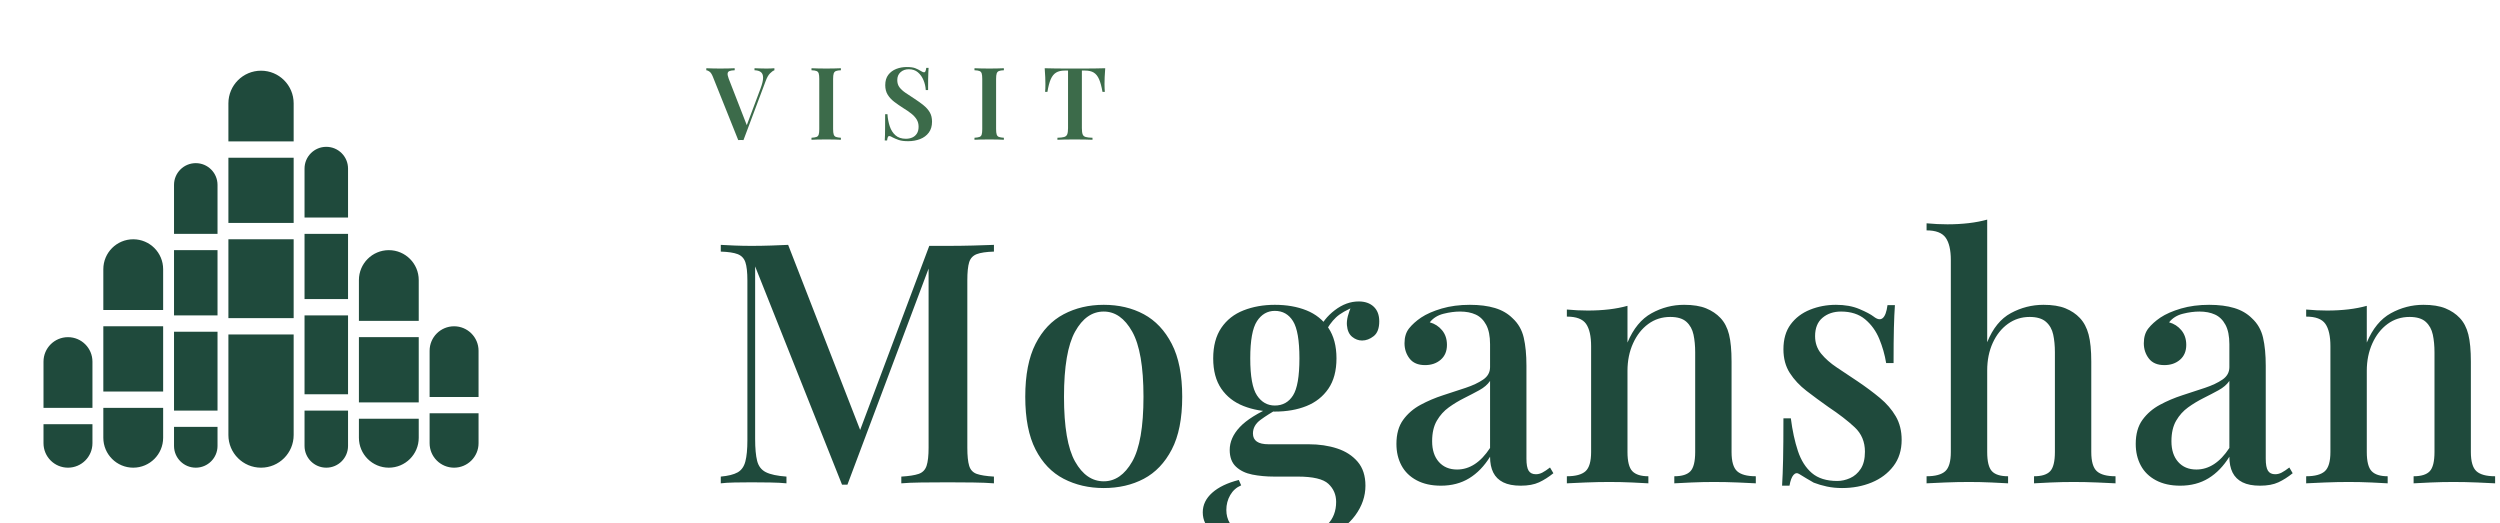
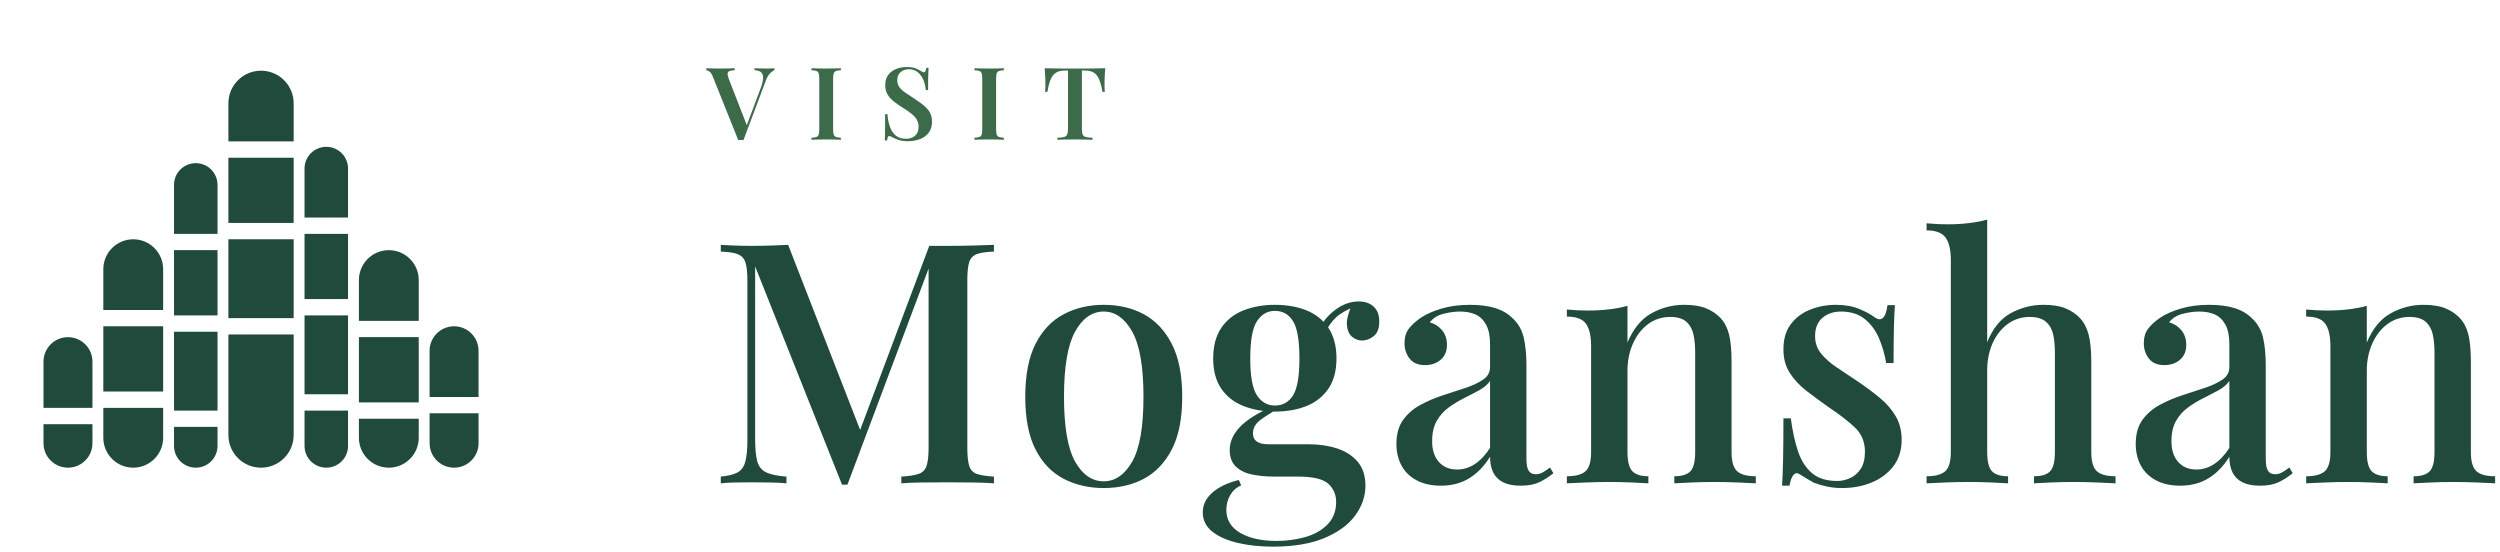
- <svg xmlns="http://www.w3.org/2000/svg" width="296.9" height="62.0" viewBox="0 0 296.9 62.0">
+ <svg xmlns="http://www.w3.org/2000/svg" width="296.9" height="65.5" viewBox="0 0 296.9 65.5">
  <g transform="scale(0.64583)">
    <path fill="#1F4A3C" fill-rule="evenodd" d="M12.50 62.00H12.50A4.50 4.50 0 0 1 17.00 66.50V81.50A4.50 4.50 0 0 1 12.50 86.00H12.50A4.50 4.50 0 0 1 8.00 81.50V66.50A4.50 4.50 0 0 1 12.50 62.00ZM8.00 75.00H17.00V78.00H8.00ZM24.50 44.00H24.50A5.50 5.50 0 0 1 30.00 49.50V80.50A5.50 5.50 0 0 1 24.50 86.00H24.50A5.50 5.50 0 0 1 19.00 80.50V49.50A5.50 5.50 0 0 1 24.50 44.00ZM19.00 57.00H30.00V60.00H19.00ZM19.00 72.00H30.00V75.00H19.00ZM36.00 30.00H36.00A4.00 4.00 0 0 1 40.00 34.00V82.00A4.00 4.00 0 0 1 36.00 86.00H36.00A4.00 4.00 0 0 1 32.00 82.00V34.00A4.00 4.00 0 0 1 36.00 30.00ZM32.00 43.00H40.00V46.00H32.00ZM32.00 58.00H40.00V61.00H32.00ZM32.00 75.50H40.00V78.50H32.00ZM48.00 13.00H48.00A6.00 6.00 0 0 1 54.00 19.00V80.00A6.00 6.00 0 0 1 48.00 86.00H48.00A6.00 6.00 0 0 1 42.00 80.00V19.00A6.00 6.00 0 0 1 48.00 13.00ZM42.00 26.00H54.00V29.00H42.00ZM42.00 41.00H54.00V44.00H42.00ZM42.00 58.50H54.00V61.50H42.00ZM60.00 27.00H60.00A4.00 4.00 0 0 1 64.00 31.00V82.00A4.00 4.00 0 0 1 60.00 86.00H60.00A4.00 4.00 0 0 1 56.00 82.00V31.00A4.00 4.00 0 0 1 60.00 27.00ZM56.00 40.00H64.00V43.00H56.00ZM56.00 55.00H64.00V58.00H56.00ZM56.00 72.50H64.00V75.50H56.00ZM71.50 46.00H71.50A5.50 5.50 0 0 1 77.00 51.50V80.50A5.50 5.50 0 0 1 71.50 86.00H71.50A5.50 5.50 0 0 1 66.00 80.50V51.50A5.50 5.50 0 0 1 71.50 46.00ZM66.00 59.00H77.00V62.00H66.00ZM66.00 74.00H77.00V77.00H66.00ZM83.50 60.00H83.50A4.50 4.50 0 0 1 88.00 64.50V81.50A4.50 4.50 0 0 1 83.50 86.00H83.50A4.50 4.50 0 0 1 79.00 81.50V64.50A4.50 4.50 0 0 1 83.50 60.00ZM79.00 73.00H88.00V76.00H79.00Z" />
  </g>
  <g transform="translate(84.00,16.60)">
    <path fill="#3C6B4A" d="M7.968 -8.496V-8.256Q7.728 -8.172 7.44 -7.878Q7.152 -7.584 6.924 -6.96L4.296 0.036Q4.224 0.036 4.146 0.03Q4.068 0.024 3.984 0.024Q3.9 0.024 3.822 0.03Q3.744 0.036 3.672 0.036L0.66 -7.488Q0.48 -7.932 0.27 -8.088Q0.06 -8.244 -0.12 -8.256V-8.496Q0.192 -8.484 0.642 -8.472Q1.092 -8.46 1.524 -8.46Q2.052 -8.46 2.514 -8.472Q2.976 -8.484 3.252 -8.496V-8.256Q2.856 -8.244 2.646 -8.166Q2.436 -8.088 2.412 -7.878Q2.388 -7.668 2.544 -7.248L4.752 -1.572L4.524 -1.296L6.324 -6.096Q6.624 -6.9 6.624 -7.368Q6.624 -7.836 6.36 -8.04Q6.096 -8.244 5.604 -8.256V-8.496Q6.0 -8.484 6.354 -8.472Q6.708 -8.46 7.056 -8.46Q7.344 -8.46 7.566 -8.472Q7.788 -8.484 7.968 -8.496ZM15.864 -8.496V-8.256Q15.48 -8.244 15.282 -8.166Q15.084 -8.088 15.012 -7.878Q14.94 -7.668 14.94 -7.224V-1.272Q14.94 -0.84 15.012 -0.624Q15.084 -0.408 15.282 -0.336Q15.48 -0.264 15.864 -0.24V0.0Q15.564 -0.024 15.096 -0.03Q14.628 -0.036 14.148 -0.036Q13.608 -0.036 13.14 -0.03Q12.672 -0.024 12.372 0.0V-0.24Q12.768 -0.264 12.966 -0.336Q13.164 -0.408 13.23 -0.624Q13.296 -0.84 13.296 -1.272V-7.224Q13.296 -7.668 13.23 -7.878Q13.164 -8.088 12.966 -8.166Q12.768 -8.244 12.372 -8.256V-8.496Q12.672 -8.484 13.14 -8.472Q13.608 -8.46 14.148 -8.46Q14.628 -8.46 15.096 -8.472Q15.564 -8.484 15.864 -8.496ZM23.676 -8.64Q24.348 -8.64 24.708 -8.496Q25.068 -8.352 25.332 -8.184Q25.476 -8.1 25.566 -8.058Q25.656 -8.016 25.74 -8.016Q25.86 -8.016 25.914 -8.148Q25.968 -8.28 26.004 -8.544H26.28Q26.268 -8.316 26.25 -8.016Q26.232 -7.716 26.226 -7.218Q26.22 -6.72 26.22 -5.904H25.944Q25.908 -6.516 25.674 -7.08Q25.44 -7.644 25.014 -8.01Q24.588 -8.376 23.928 -8.376Q23.34 -8.376 22.95 -8.028Q22.56 -7.68 22.56 -7.092Q22.56 -6.588 22.812 -6.246Q23.064 -5.904 23.526 -5.586Q23.988 -5.268 24.624 -4.86Q25.212 -4.476 25.68 -4.098Q26.148 -3.72 26.418 -3.264Q26.688 -2.808 26.688 -2.148Q26.688 -1.368 26.304 -0.852Q25.92 -0.336 25.272 -0.084Q24.624 0.168 23.856 0.168Q23.148 0.168 22.734 0.024Q22.32 -0.12 22.02 -0.276Q21.756 -0.444 21.612 -0.444Q21.492 -0.444 21.438 -0.312Q21.384 -0.18 21.348 0.084H21.072Q21.096 -0.192 21.102 -0.564Q21.108 -0.936 21.114 -1.53Q21.12 -2.124 21.12 -3.036H21.396Q21.444 -2.268 21.666 -1.602Q21.888 -0.936 22.35 -0.528Q22.812 -0.12 23.58 -0.12Q24.0 -0.12 24.342 -0.27Q24.684 -0.42 24.888 -0.738Q25.092 -1.056 25.092 -1.548Q25.092 -2.04 24.864 -2.412Q24.636 -2.784 24.228 -3.108Q23.82 -3.432 23.268 -3.768Q22.704 -4.128 22.212 -4.5Q21.72 -4.872 21.426 -5.346Q21.132 -5.82 21.132 -6.492Q21.132 -7.236 21.492 -7.71Q21.852 -8.184 22.434 -8.412Q23.016 -8.64 23.676 -8.64ZM35.22 -8.496V-8.256Q34.836 -8.244 34.638 -8.166Q34.44 -8.088 34.368 -7.878Q34.296 -7.668 34.296 -7.224V-1.272Q34.296 -0.84 34.368 -0.624Q34.44 -0.408 34.638 -0.336Q34.836 -0.264 35.22 -0.24V0.0Q34.92 -0.024 34.452 -0.03Q33.984 -0.036 33.504 -0.036Q32.964 -0.036 32.496 -0.03Q32.028 -0.024 31.728 0.0V-0.24Q32.124 -0.264 32.322 -0.336Q32.52 -0.408 32.586 -0.624Q32.652 -0.84 32.652 -1.272V-7.224Q32.652 -7.668 32.586 -7.878Q32.52 -8.088 32.322 -8.166Q32.124 -8.244 31.728 -8.256V-8.496Q32.028 -8.484 32.496 -8.472Q32.964 -8.46 33.504 -8.46Q33.984 -8.46 34.452 -8.472Q34.92 -8.484 35.22 -8.496ZM47.256 -8.496Q47.208 -7.944 47.19 -7.422Q47.172 -6.9 47.172 -6.624Q47.172 -6.348 47.184 -6.108Q47.196 -5.868 47.208 -5.688H46.932Q46.764 -6.648 46.524 -7.194Q46.284 -7.74 45.894 -7.98Q45.504 -8.22 44.868 -8.22H44.484V-1.38Q44.484 -0.888 44.574 -0.648Q44.664 -0.408 44.94 -0.33Q45.216 -0.252 45.744 -0.24V0.0Q45.384 -0.024 44.808 -0.03Q44.232 -0.036 43.632 -0.036Q43.008 -0.036 42.462 -0.03Q41.916 -0.024 41.58 0.0V-0.24Q42.096 -0.252 42.372 -0.33Q42.648 -0.408 42.744 -0.648Q42.84 -0.888 42.84 -1.38V-8.22H42.444Q41.82 -8.22 41.424 -7.98Q41.028 -7.74 40.788 -7.194Q40.548 -6.648 40.392 -5.688H40.116Q40.14 -5.868 40.146 -6.108Q40.152 -6.348 40.152 -6.624Q40.152 -6.9 40.134 -7.422Q40.116 -7.944 40.068 -8.496Q40.596 -8.484 41.232 -8.472Q41.868 -8.46 42.504 -8.46Q43.14 -8.46 43.668 -8.46Q44.184 -8.46 44.82 -8.46Q45.456 -8.46 46.092 -8.472Q46.728 -8.484 47.256 -8.496Z" />
  </g>
  <g transform="translate(84.00,57.40)">
    <path fill="#1F4A3C" d="M34.04 -28.32V-27.52Q32.68 -27.48 32.0 -27.22Q31.32 -26.96 31.1 -26.26Q30.88 -25.56 30.88 -24.08V-4.24Q30.88 -2.8 31.1 -2.08Q31.32 -1.36 32.0 -1.12Q32.68 -0.88 34.04 -0.8V0.0Q33.04 -0.08 31.56 -0.1Q30.08 -0.12 28.56 -0.12Q26.88 -0.12 25.4 -0.1Q23.92 -0.08 23.04 0.0V-0.8Q24.4 -0.88 25.1 -1.12Q25.8 -1.36 26.04 -2.08Q26.28 -2.8 26.28 -4.24V-26.12L26.48 -26.04L16.64 0.16H16.0L5.68 -25.76V-5.28Q5.68 -3.6 5.92 -2.66Q6.16 -1.72 6.96 -1.32Q7.76 -0.92 9.4 -0.8V0.0Q8.64 -0.08 7.46 -0.1Q6.28 -0.12 5.24 -0.12Q4.24 -0.12 3.24 -0.1Q2.24 -0.08 1.6 0.0V-0.8Q2.92 -0.92 3.6 -1.3Q4.28 -1.68 4.52 -2.6Q4.76 -3.52 4.76 -5.12V-24.08Q4.76 -25.56 4.52 -26.26Q4.28 -26.96 3.6 -27.22Q2.92 -27.48 1.6 -27.52V-28.32Q2.24 -28.28 3.24 -28.24Q4.24 -28.2 5.24 -28.2Q6.4 -28.2 7.58 -28.24Q8.76 -28.28 9.6 -28.32L18.44 -5.6L17.68 -5.08L26.36 -28.2Q26.88 -28.2 27.44 -28.2Q28.0 -28.2 28.56 -28.2Q30.08 -28.2 31.56 -28.24Q33.04 -28.28 34.04 -28.32ZM47.08 -21.2Q49.76 -21.2 51.84 -20.08Q53.92 -18.96 55.16 -16.56Q56.4 -14.16 56.4 -10.28Q56.4 -6.4 55.16 -4.02Q53.92 -1.64 51.84 -0.54Q49.76 0.56 47.08 0.56Q44.44 0.56 42.32 -0.54Q40.2 -1.64 38.98 -4.02Q37.76 -6.4 37.76 -10.28Q37.76 -14.16 38.98 -16.56Q40.2 -18.96 42.32 -20.08Q44.44 -21.2 47.08 -21.2ZM47.08 -20.4Q45.0 -20.4 43.68 -18.02Q42.36 -15.64 42.36 -10.28Q42.36 -4.92 43.68 -2.58Q45.0 -0.24 47.08 -0.24Q49.12 -0.24 50.46 -2.58Q51.8 -4.92 51.8 -10.28Q51.8 -15.64 50.46 -18.02Q49.12 -20.4 47.08 -20.4ZM67.16 7.52Q64.92 7.52 63.02 7.08Q61.12 6.64 59.98 5.74Q58.84 4.84 58.84 3.44Q58.84 2.12 59.96 1.12Q61.08 0.12 63.12 -0.4L63.4 0.24Q62.56 0.6 62.1 1.4Q61.64 2.2 61.64 3.16Q61.64 4.92 63.28 5.88Q64.92 6.84 67.6 6.84Q69.4 6.84 71.02 6.38Q72.64 5.92 73.66 4.88Q74.68 3.84 74.68 2.2Q74.68 0.92 73.76 0.06Q72.84 -0.8 70.12 -0.8H67.32Q65.92 -0.8 64.72 -1.04Q63.52 -1.28 62.78 -1.98Q62.04 -2.68 62.04 -3.96Q62.04 -5.4 63.24 -6.68Q64.44 -7.96 67.28 -9.2L67.76 -8.84Q66.6 -8.2 65.7 -7.54Q64.8 -6.88 64.8 -5.92Q64.8 -4.64 66.64 -4.64H71.4Q73.28 -4.64 74.8 -4.14Q76.32 -3.64 77.24 -2.56Q78.16 -1.48 78.16 0.28Q78.16 2.16 76.94 3.82Q75.72 5.48 73.28 6.5Q70.84 7.52 67.16 7.52ZM67.4 -8.52Q65.36 -8.52 63.68 -9.18Q62.0 -9.84 61.04 -11.24Q60.08 -12.64 60.08 -14.84Q60.08 -17.04 61.04 -18.46Q62.0 -19.88 63.68 -20.54Q65.36 -21.2 67.4 -21.2Q69.52 -21.2 71.16 -20.54Q72.8 -19.88 73.76 -18.46Q74.72 -17.04 74.72 -14.84Q74.72 -12.64 73.76 -11.24Q72.8 -9.84 71.16 -9.18Q69.52 -8.52 67.4 -8.52ZM67.4 -9.24Q68.8 -9.24 69.56 -10.44Q70.32 -11.64 70.32 -14.84Q70.32 -18.04 69.56 -19.26Q68.8 -20.48 67.4 -20.48Q66.08 -20.48 65.28 -19.26Q64.48 -18.04 64.48 -14.84Q64.48 -11.64 65.28 -10.44Q66.08 -9.24 67.4 -9.24ZM73.32 -17.84 72.6 -18.12Q73.16 -19.52 74.52 -20.56Q75.88 -21.6 77.36 -21.6Q78.48 -21.6 79.14 -20.98Q79.8 -20.36 79.8 -19.24Q79.8 -18.0 79.14 -17.48Q78.48 -16.96 77.76 -16.96Q77.12 -16.96 76.58 -17.4Q76.04 -17.84 75.96 -18.78Q75.88 -19.72 76.56 -21.2L77.0 -21.04Q75.4 -20.4 74.66 -19.7Q73.92 -19.0 73.32 -17.84ZM87.12 0.28Q85.44 0.28 84.24 -0.36Q83.04 -1.0 82.44 -2.12Q81.84 -3.24 81.84 -4.68Q81.84 -6.44 82.64 -7.54Q83.44 -8.64 84.7 -9.32Q85.96 -10.0 87.38 -10.46Q88.8 -10.92 90.06 -11.34Q91.32 -11.76 92.14 -12.32Q92.96 -12.88 92.96 -13.8V-16.52Q92.96 -17.96 92.5 -18.82Q92.04 -19.68 91.26 -20.04Q90.48 -20.4 89.4 -20.4Q88.48 -20.4 87.44 -20.14Q86.4 -19.88 85.8 -19.12Q86.68 -18.88 87.26 -18.18Q87.84 -17.48 87.84 -16.44Q87.84 -15.32 87.1 -14.68Q86.36 -14.04 85.24 -14.04Q84.0 -14.04 83.4 -14.82Q82.8 -15.6 82.8 -16.64Q82.8 -17.72 83.34 -18.4Q83.88 -19.08 84.76 -19.68Q85.72 -20.32 87.22 -20.76Q88.72 -21.2 90.56 -21.2Q92.28 -21.2 93.54 -20.82Q94.8 -20.44 95.64 -19.6Q96.64 -18.68 96.96 -17.3Q97.28 -15.92 97.28 -13.96V-2.92Q97.28 -1.92 97.54 -1.5Q97.8 -1.08 98.4 -1.08Q98.8 -1.08 99.18 -1.28Q99.56 -1.48 100.08 -1.88L100.48 -1.2Q99.64 -0.52 98.78 -0.12Q97.92 0.28 96.6 0.28Q95.32 0.28 94.52 -0.12Q93.72 -0.52 93.34 -1.28Q92.96 -2.04 92.96 -3.16Q91.92 -1.48 90.48 -0.6Q89.04 0.28 87.12 0.28ZM89.04 -1.64Q90.16 -1.64 91.14 -2.28Q92.12 -2.92 92.96 -4.2V-12.16Q92.52 -11.52 91.68 -11.06Q90.84 -10.6 89.88 -10.12Q88.92 -9.64 88.06 -9.02Q87.2 -8.4 86.64 -7.44Q86.08 -6.48 86.08 -5.0Q86.08 -3.44 86.88 -2.54Q87.68 -1.64 89.04 -1.64ZM116.0 -21.2Q117.6 -21.2 118.62 -20.78Q119.64 -20.36 120.32 -19.64Q121.04 -18.88 121.34 -17.68Q121.64 -16.48 121.64 -14.44V-3.72Q121.64 -2.04 122.3 -1.44Q122.96 -0.84 124.52 -0.84V0.0Q123.84 -0.04 122.4 -0.1Q120.96 -0.16 119.56 -0.16Q118.2 -0.16 116.86 -0.1Q115.52 -0.04 114.84 0.0V-0.84Q116.2 -0.84 116.76 -1.44Q117.32 -2.04 117.32 -3.72V-15.56Q117.32 -16.72 117.12 -17.66Q116.92 -18.6 116.28 -19.18Q115.64 -19.76 114.36 -19.76Q112.88 -19.76 111.74 -18.92Q110.6 -18.08 109.94 -16.62Q109.28 -15.16 109.28 -13.36V-3.72Q109.28 -2.04 109.86 -1.44Q110.44 -0.84 111.76 -0.84V0.0Q111.12 -0.04 109.82 -0.1Q108.52 -0.16 107.12 -0.16Q105.76 -0.16 104.28 -0.1Q102.8 -0.04 102.08 0.0V-0.84Q103.64 -0.84 104.3 -1.44Q104.96 -2.04 104.96 -3.72V-16.28Q104.96 -18.08 104.36 -18.94Q103.76 -19.8 102.08 -19.8V-20.64Q103.36 -20.52 104.56 -20.52Q105.92 -20.52 107.1 -20.66Q108.28 -20.8 109.28 -21.08V-16.72Q110.32 -19.2 112.14 -20.2Q113.96 -21.2 116.0 -21.2ZM134.04 -21.2Q135.64 -21.2 136.82 -20.7Q138.0 -20.2 138.52 -19.8Q139.84 -18.76 140.16 -21.16H141.04Q140.96 -20.04 140.92 -18.46Q140.88 -16.88 140.88 -14.28H140.0Q139.76 -15.76 139.18 -17.16Q138.6 -18.56 137.5 -19.48Q136.4 -20.4 134.64 -20.4Q133.32 -20.4 132.44 -19.66Q131.56 -18.92 131.56 -17.48Q131.56 -16.28 132.28 -15.4Q133.0 -14.52 134.14 -13.76Q135.28 -13.0 136.6 -12.12Q138.08 -11.12 139.26 -10.14Q140.44 -9.16 141.14 -7.96Q141.84 -6.76 141.84 -5.16Q141.84 -3.32 140.86 -2.04Q139.88 -0.76 138.28 -0.1Q136.68 0.56 134.76 0.56Q133.8 0.56 132.96 0.38Q132.12 0.2 131.4 -0.08Q130.96 -0.32 130.54 -0.58Q130.12 -0.84 129.72 -1.08Q129.32 -1.36 129.0 -1.0Q128.68 -0.64 128.52 0.28H127.64Q127.72 -1.0 127.76 -2.84Q127.8 -4.68 127.8 -7.72H128.68Q128.96 -5.52 129.52 -3.84Q130.08 -2.16 131.18 -1.22Q132.28 -0.28 134.2 -0.28Q134.96 -0.28 135.72 -0.62Q136.48 -0.96 136.98 -1.72Q137.48 -2.48 137.48 -3.76Q137.48 -5.52 136.26 -6.66Q135.04 -7.8 133.12 -9.08Q131.76 -10.04 130.54 -10.98Q129.32 -11.92 128.56 -13.1Q127.8 -14.28 127.8 -15.92Q127.8 -17.72 128.66 -18.88Q129.52 -20.04 130.96 -20.62Q132.4 -21.2 134.04 -21.2ZM152.0 -31.32V-16.76Q153.0 -19.24 154.82 -20.22Q156.64 -21.2 158.68 -21.2Q160.28 -21.2 161.3 -20.78Q162.32 -20.36 163.0 -19.64Q163.72 -18.88 164.04 -17.68Q164.36 -16.48 164.36 -14.44V-3.72Q164.36 -2.04 165.02 -1.44Q165.68 -0.84 167.24 -0.84V0.0Q166.52 -0.04 165.08 -0.1Q163.64 -0.16 162.28 -0.16Q160.88 -0.16 159.54 -0.1Q158.2 -0.04 157.56 0.0V-0.84Q158.92 -0.84 159.48 -1.44Q160.04 -2.04 160.04 -3.72V-15.56Q160.04 -16.72 159.84 -17.66Q159.64 -18.6 158.98 -19.18Q158.32 -19.76 157.04 -19.76Q155.6 -19.76 154.46 -18.94Q153.32 -18.12 152.66 -16.68Q152.0 -15.24 152.0 -13.4V-3.72Q152.0 -2.04 152.56 -1.44Q153.12 -0.84 154.48 -0.84V0.0Q153.8 -0.04 152.5 -0.1Q151.2 -0.16 149.84 -0.16Q148.44 -0.16 146.98 -0.1Q145.52 -0.04 144.8 0.0V-0.84Q146.36 -0.84 147.02 -1.44Q147.68 -2.04 147.68 -3.72V-26.52Q147.68 -28.32 147.06 -29.18Q146.44 -30.04 144.8 -30.04V-30.88Q146.08 -30.76 147.28 -30.76Q148.6 -30.76 149.8 -30.9Q151.0 -31.04 152.0 -31.32ZM174.92 0.28Q173.24 0.28 172.04 -0.36Q170.84 -1.0 170.24 -2.12Q169.64 -3.24 169.64 -4.68Q169.64 -6.44 170.44 -7.54Q171.24 -8.64 172.5 -9.32Q173.76 -10.0 175.18 -10.46Q176.6 -10.92 177.86 -11.34Q179.12 -11.76 179.94 -12.32Q180.76 -12.88 180.76 -13.8V-16.52Q180.76 -17.96 180.3 -18.82Q179.84 -19.68 179.06 -20.04Q178.28 -20.4 177.2 -20.4Q176.28 -20.4 175.24 -20.14Q174.2 -19.88 173.6 -19.12Q174.48 -18.88 175.06 -18.18Q175.64 -17.48 175.64 -16.44Q175.64 -15.32 174.9 -14.68Q174.16 -14.04 173.04 -14.04Q171.8 -14.04 171.2 -14.82Q170.6 -15.6 170.6 -16.64Q170.6 -17.72 171.14 -18.4Q171.68 -19.08 172.56 -19.68Q173.52 -20.32 175.02 -20.76Q176.52 -21.2 178.36 -21.2Q180.08 -21.2 181.34 -20.82Q182.6 -20.44 183.44 -19.6Q184.44 -18.68 184.76 -17.3Q185.08 -15.92 185.08 -13.96V-2.92Q185.08 -1.92 185.34 -1.5Q185.6 -1.08 186.2 -1.08Q186.6 -1.08 186.98 -1.28Q187.36 -1.48 187.88 -1.88L188.28 -1.2Q187.44 -0.52 186.58 -0.12Q185.72 0.28 184.4 0.28Q183.12 0.28 182.32 -0.12Q181.52 -0.52 181.14 -1.28Q180.76 -2.04 180.76 -3.16Q179.72 -1.48 178.28 -0.6Q176.84 0.28 174.92 0.28ZM176.84 -1.64Q177.96 -1.64 178.94 -2.28Q179.92 -2.92 180.76 -4.2V-12.16Q180.32 -11.52 179.48 -11.06Q178.64 -10.6 177.68 -10.12Q176.72 -9.64 175.86 -9.02Q175.0 -8.4 174.44 -7.44Q173.88 -6.48 173.88 -5.0Q173.88 -3.44 174.68 -2.54Q175.48 -1.64 176.84 -1.64ZM203.8 -21.2Q205.4 -21.2 206.42 -20.78Q207.44 -20.36 208.12 -19.64Q208.84 -18.88 209.14 -17.68Q209.44 -16.48 209.44 -14.44V-3.72Q209.44 -2.04 210.1 -1.44Q210.76 -0.84 212.32 -0.84V0.0Q211.64 -0.04 210.2 -0.1Q208.76 -0.16 207.36 -0.16Q206 -0.16 204.66 -0.1Q203.32 -0.04 202.64 0.0V-0.84Q204 -0.84 204.56 -1.44Q205.12 -2.04 205.12 -3.72V-15.56Q205.12 -16.72 204.92 -17.66Q204.72 -18.6 204.08 -19.18Q203.44 -19.76 202.16 -19.76Q200.68 -19.76 199.54 -18.92Q198.4 -18.08 197.74 -16.62Q197.08 -15.16 197.08 -13.36V-3.72Q197.08 -2.04 197.66 -1.44Q198.24 -0.84 199.56 -0.84V0.0Q198.92 -0.04 197.62 -0.1Q196.32 -0.16 194.92 -0.16Q193.56 -0.16 192.08 -0.1Q190.6 -0.04 189.88 0.0V-0.84Q191.44 -0.84 192.1 -1.44Q192.76 -2.04 192.76 -3.72V-16.28Q192.76 -18.08 192.16 -18.94Q191.56 -19.8 189.88 -19.8V-20.64Q191.16 -20.52 192.36 -20.52Q193.72 -20.52 194.9 -20.66Q196.08 -20.8 197.08 -21.08V-16.72Q198.12 -19.2 199.94 -20.2Q201.76 -21.2 203.8 -21.2Z" />
  </g>
</svg>
